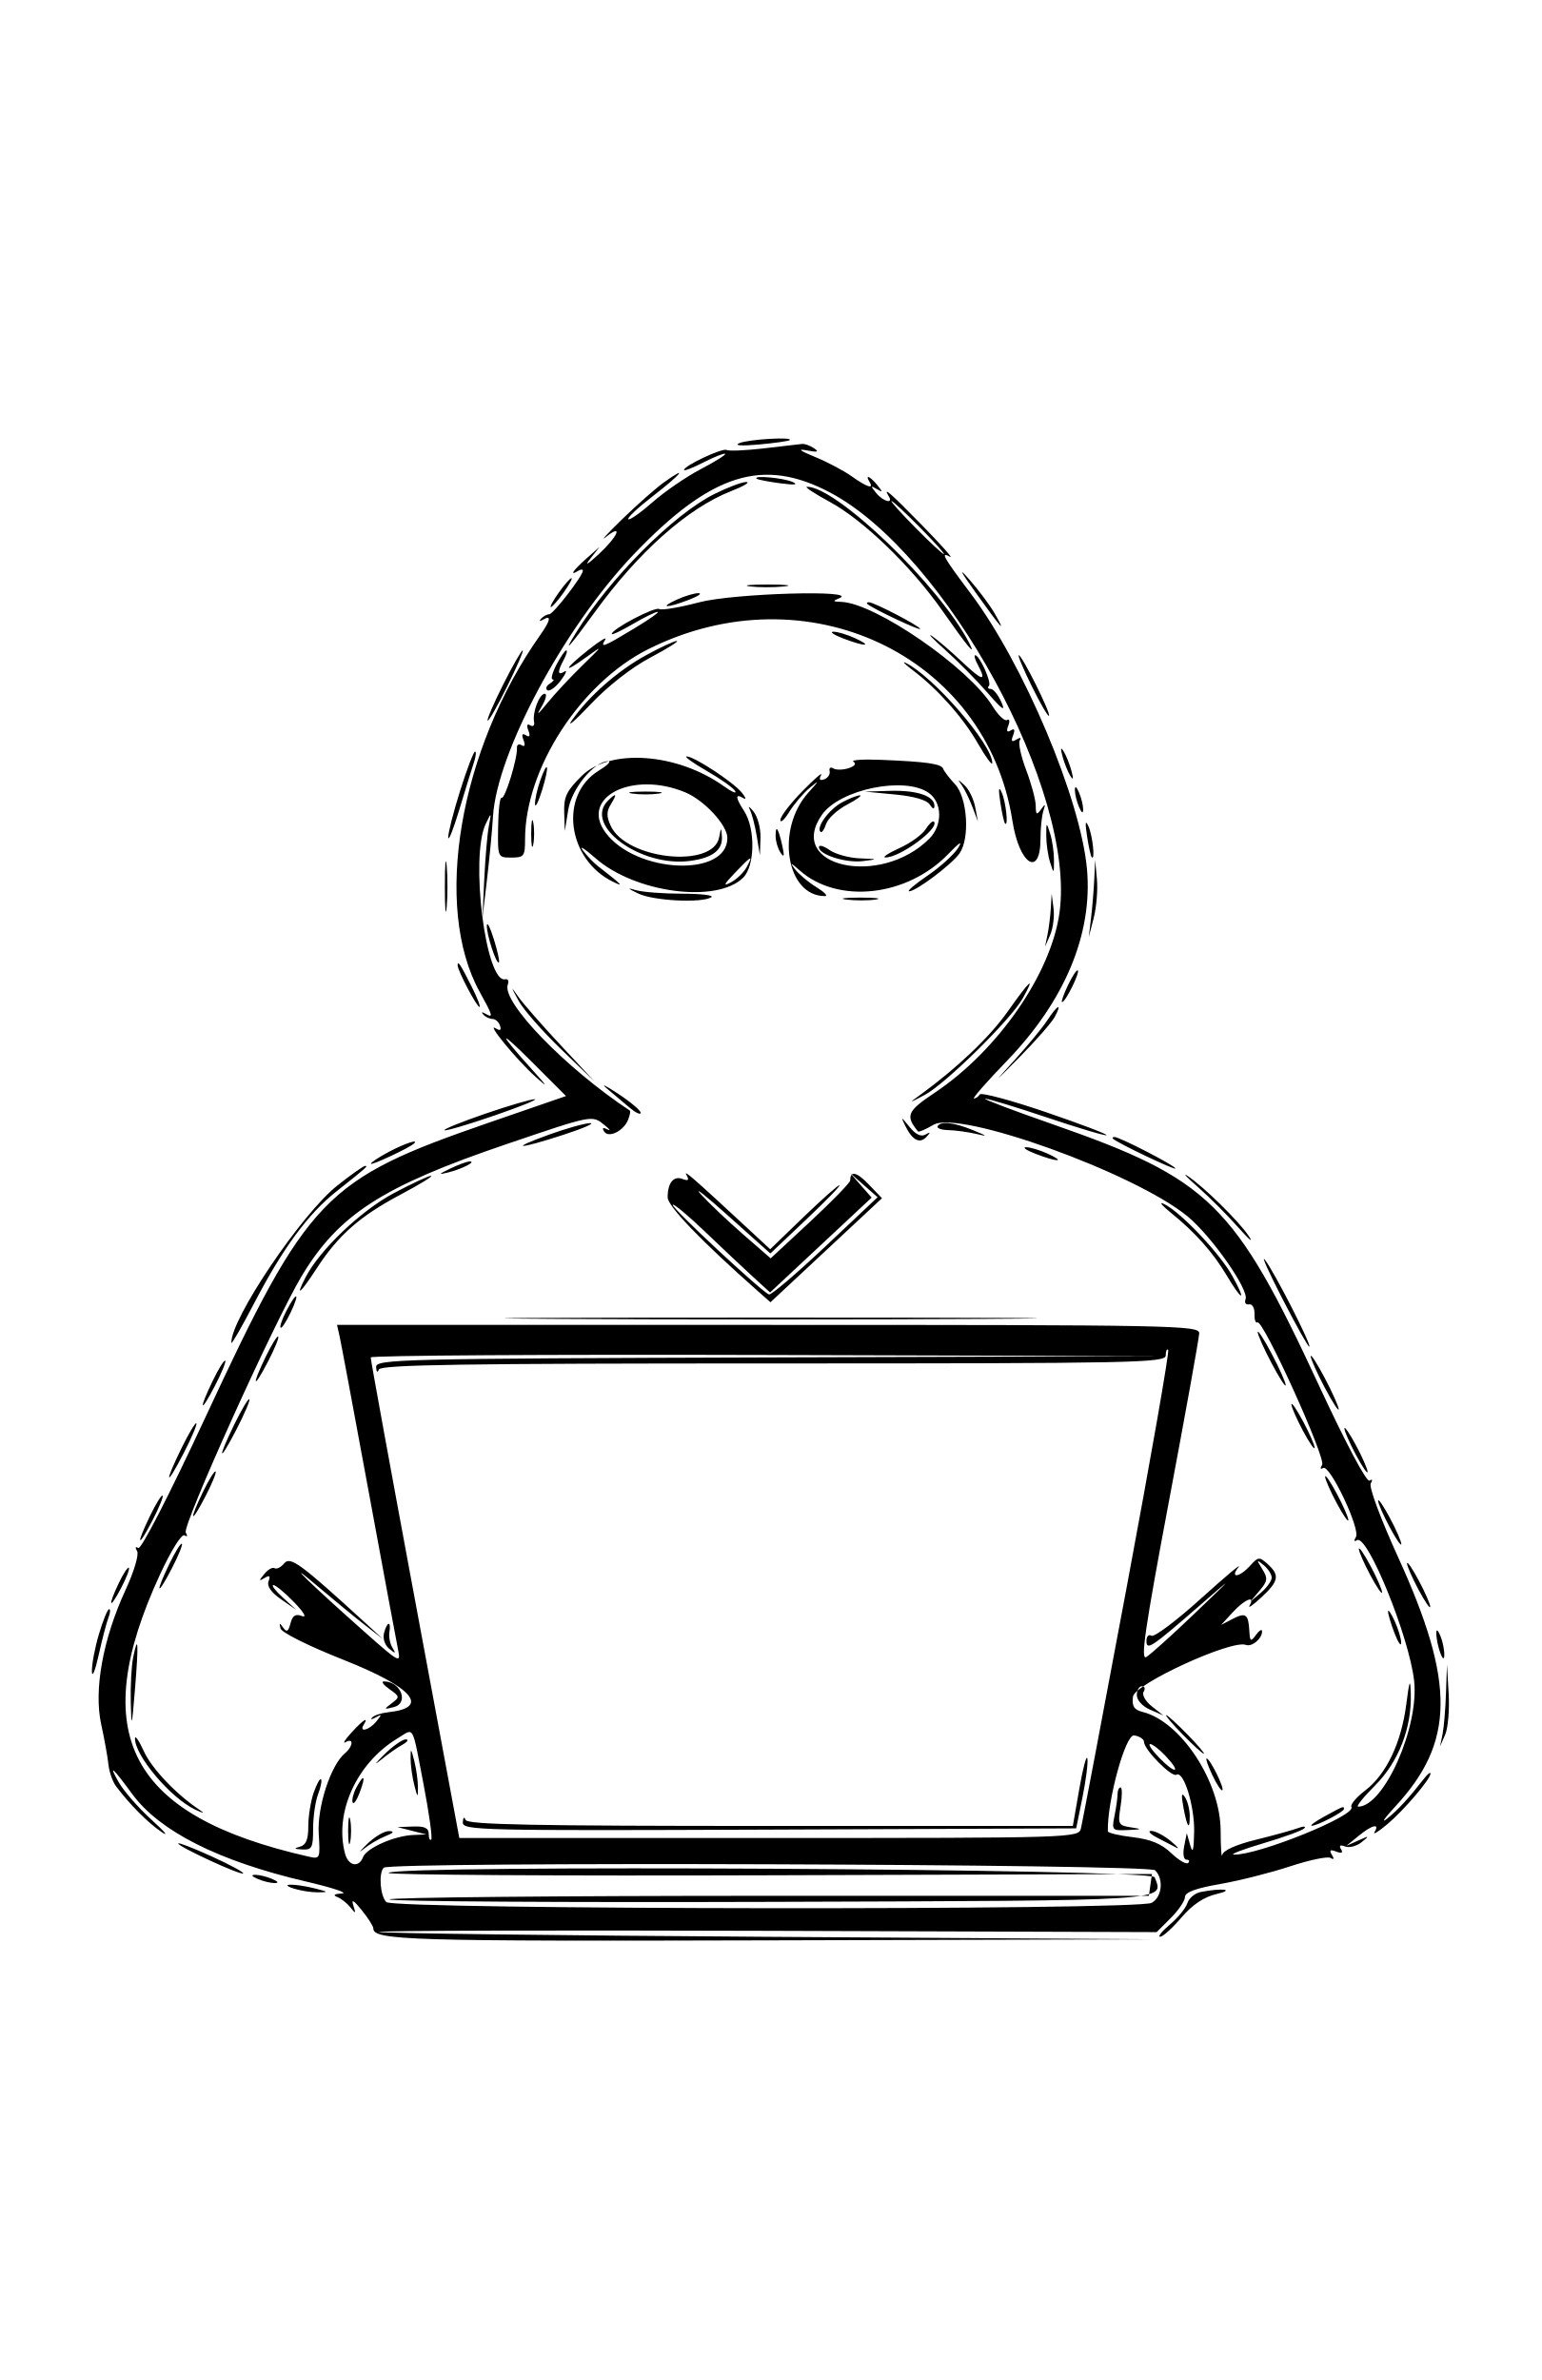
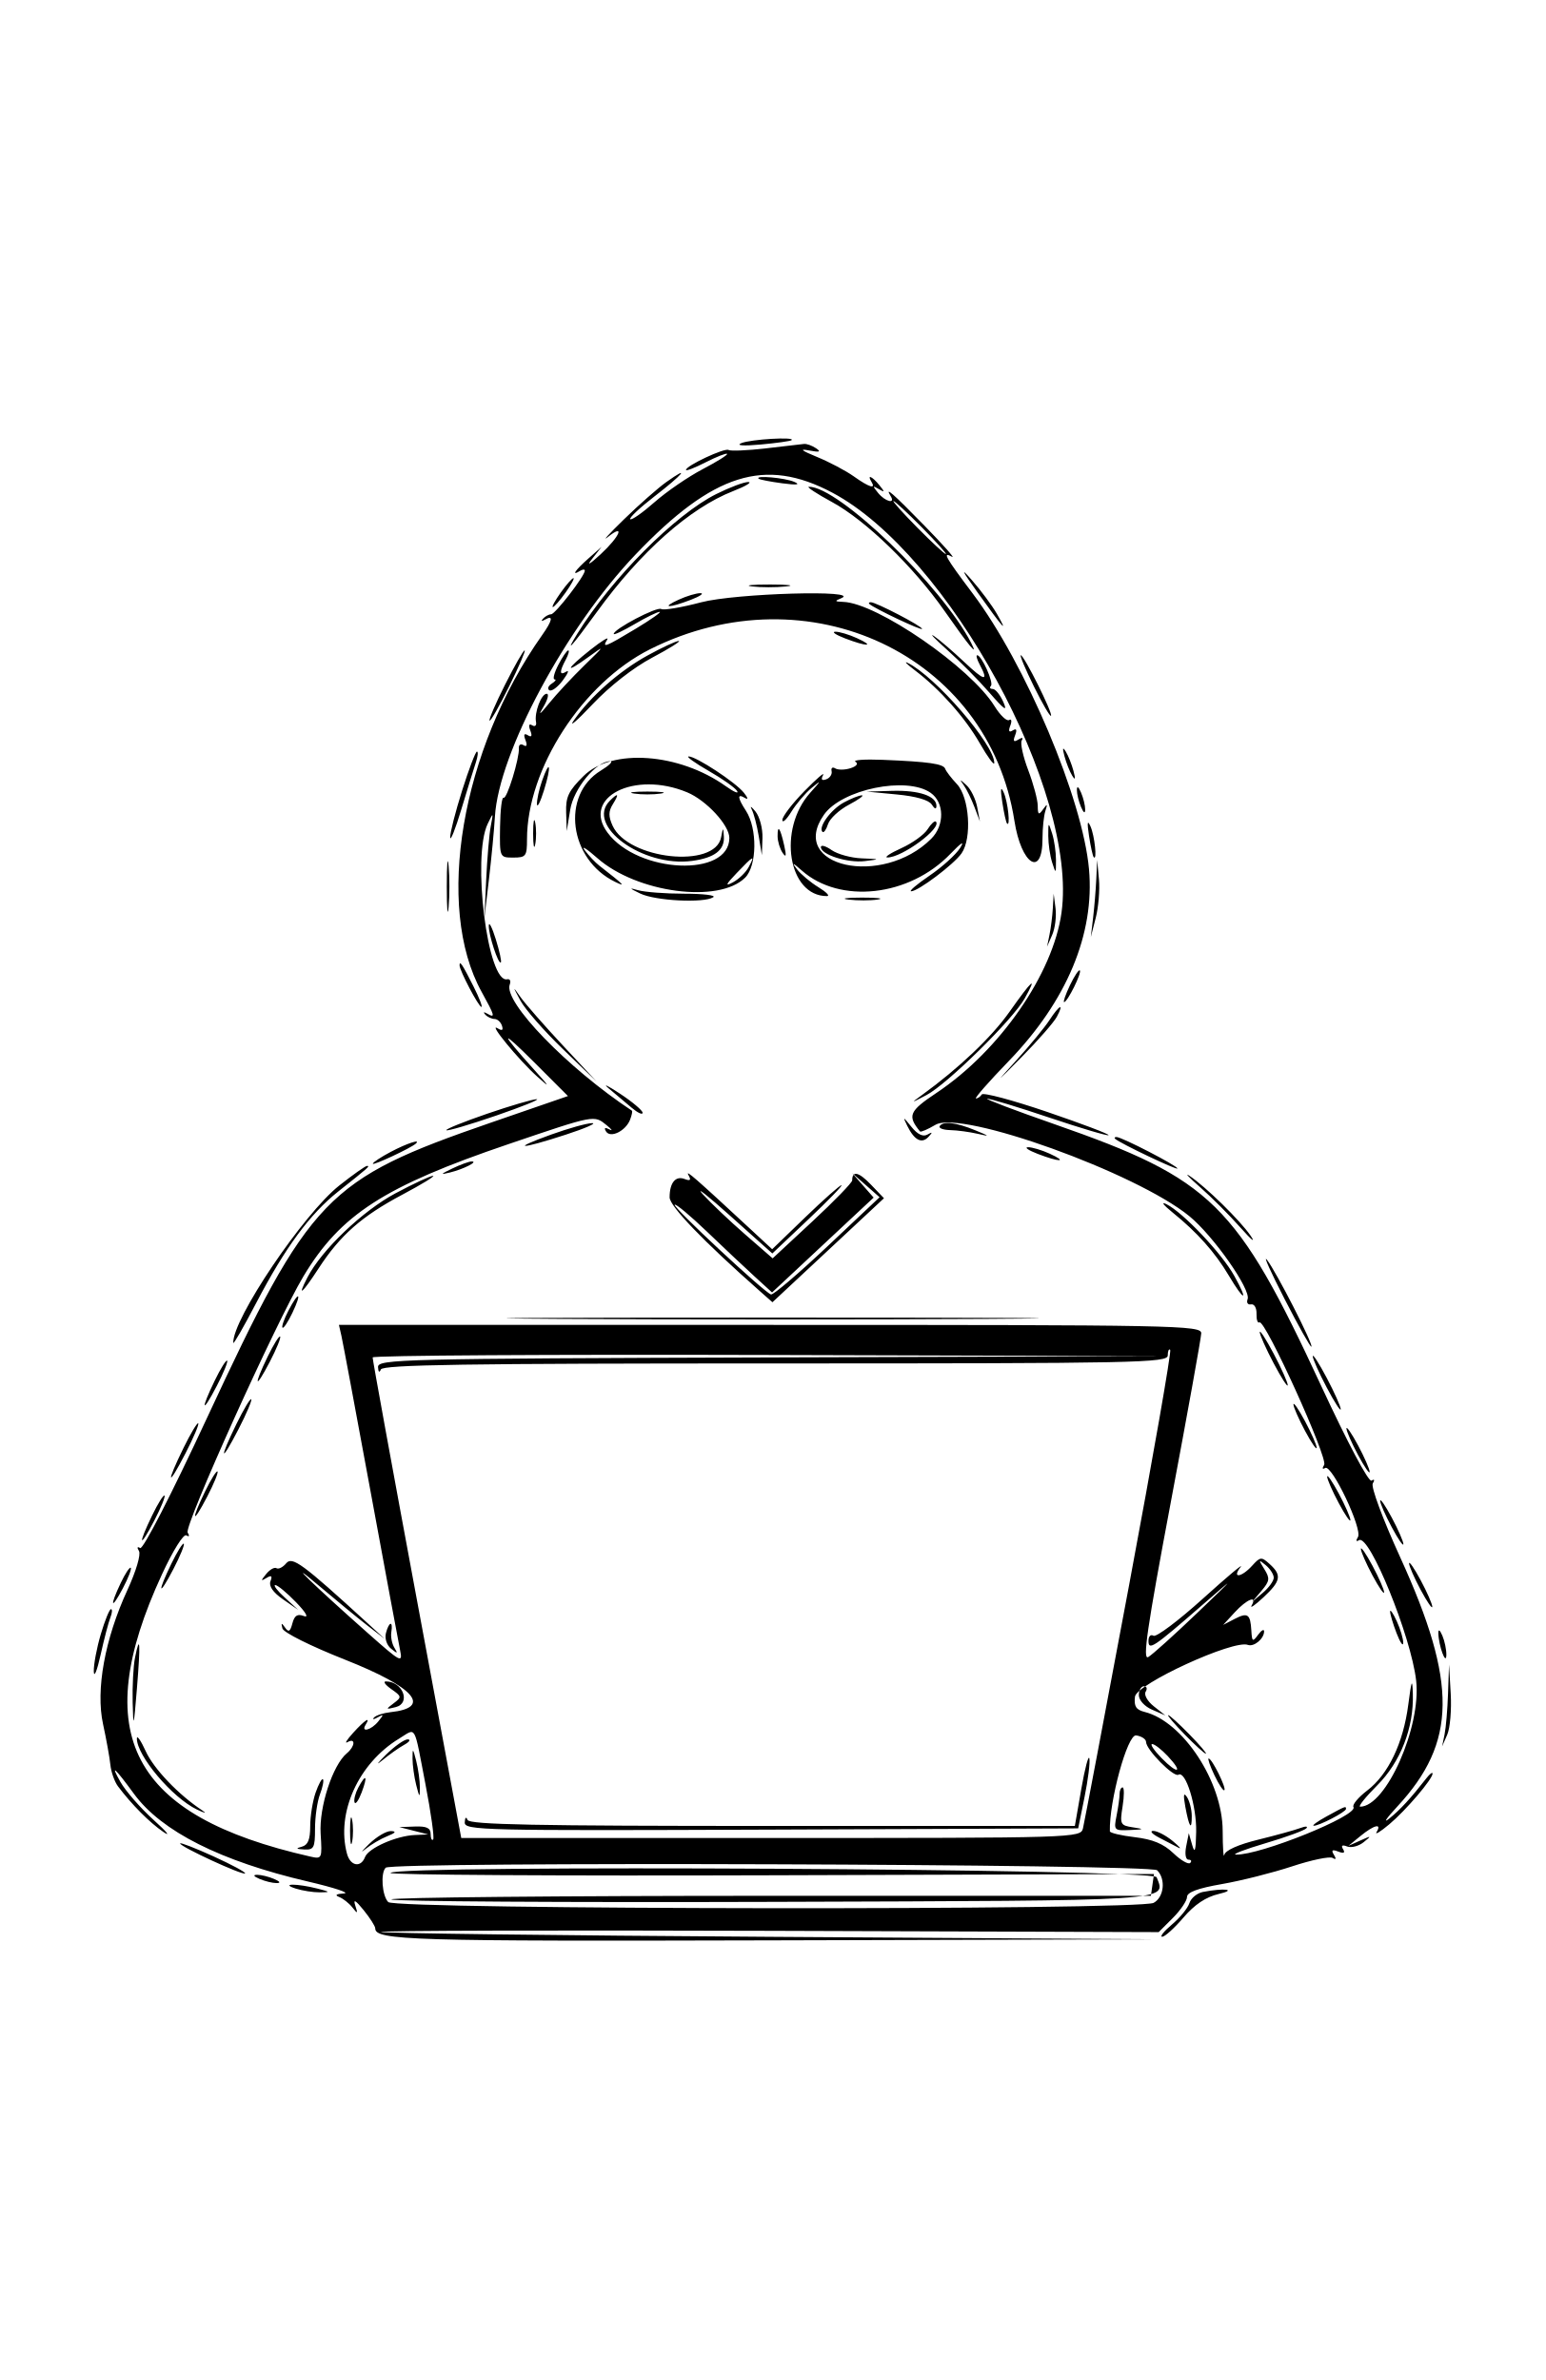
- <svg xmlns="http://www.w3.org/2000/svg" id="svg" version="1.1" width="400" height="617.5" viewBox="0, 0, 400,617.5">
+ <svg xmlns="http://www.w3.org/2000/svg" id="svg" version="1.1" width="50" height="77" viewBox="0, 0, 400,617.5">
  <g id="svgg">
    <path id="path0" d="M191.875 114.969 C 190.366 115.599,192.347 115.743,196.875 115.334 C 201.000 114.960,204.609 114.451,204.896 114.202 C 205.961 113.277,194.281 113.965,191.875 114.969 M198.190 116.335 C 193.413 116.888,189.073 117.075,188.545 116.748 C 187.543 116.129,177.500 120.836,177.500 121.926 C 177.500 122.270,179.805 121.375,182.621 119.938 C 185.438 118.501,187.936 117.519,188.172 117.755 C 188.408 117.992,185.543 119.786,181.806 121.743 C 178.068 123.700,172.452 127.553,169.325 130.305 C 166.199 133.057,163.370 135.037,163.039 134.706 C 162.708 134.374,165.544 131.705,169.343 128.775 C 176.707 123.093,178.859 120.472,172.359 125.100 C 170.219 126.624,165.297 130.961,161.421 134.737 C 157.546 138.514,155.641 140.593,157.188 139.358 C 161.820 135.660,160.363 139.174,155.339 143.817 C 152.448 146.489,151.614 146.938,153.143 145.000 L 155.607 141.875 152.179 144.905 C 148.756 147.931,147.635 149.586,150.000 148.125 C 150.688 147.700,151.250 147.672,151.250 148.062 C 151.250 149.420,143.562 159.375,142.514 159.375 C 141.933 159.375,140.990 159.887,140.417 160.513 C 139.811 161.174,140.030 161.274,140.938 160.752 C 143.160 159.473,142.873 160.962,140.156 164.807 C 119.173 194.506,112.265 235.271,124.475 257.345 C 127.935 263.601,128.101 264.243,125.938 262.998 C 125.030 262.476,124.811 262.576,125.417 263.237 C 125.990 263.863,127.068 264.375,127.813 264.375 C 128.557 264.375,129.427 265.156,129.745 266.111 C 130.149 267.321,129.801 267.525,128.600 266.784 C 126.021 265.192,134.139 275.062,138.946 279.363 C 142.380 282.435,142.221 282.100,138.056 277.488 C 129.091 267.562,129.127 266.623,138.127 275.625 L 146.875 284.375 126.875 291.274 C 84.181 306.001,79.978 310.371,53.261 367.809 C 43.922 387.885,36.621 402.104,35.884 401.649 C 35.128 401.182,35.001 401.490,35.569 402.410 C 36.113 403.290,34.822 407.652,32.571 412.535 C 26.701 425.269,24.309 438.435,26.249 447.324 C 27.095 451.202,27.949 455.939,28.147 457.850 C 28.344 459.761,29.236 462.293,30.128 463.475 C 33.715 468.230,38.321 472.863,41.875 475.289 C 43.938 476.697,42.813 475.304,39.375 472.194 C 35.938 469.083,32.061 464.645,30.760 462.331 C 28.037 457.489,29.242 458.550,34.298 465.447 C 41.414 475.154,56.751 482.882,79.375 488.160 C 86.250 489.763,90.469 491.159,88.750 491.261 C 86.729 491.382,86.288 491.705,87.500 492.176 C 88.531 492.577,90.080 493.799,90.941 494.890 C 92.308 496.624,92.402 496.559,91.683 494.375 C 91.109 492.633,91.771 493.002,93.867 495.594 C 95.521 497.640,96.875 499.770,96.875 500.328 C 96.875 503.424,105.943 503.697,200.000 503.433 L 299.375 503.155 199.166 502.515 C 144.052 502.163,98.676 501.594,98.333 501.250 C 97.989 500.906,143.257 500.775,198.928 500.959 L 300.149 501.293 303.824 497.618 C 305.846 495.596,307.500 493.145,307.500 492.171 C 307.500 490.951,310.317 489.911,316.563 488.827 C 321.547 487.961,329.742 485.893,334.774 484.231 C 339.806 482.569,344.534 481.587,345.280 482.048 C 346.151 482.587,346.271 482.295,345.613 481.231 C 344.864 480.019,345.164 479.796,346.735 480.398 C 348.180 480.953,348.588 480.749,347.985 479.773 C 347.398 478.824,347.765 478.584,349.048 479.077 C 350.126 479.490,352.046 478.992,353.316 477.970 C 355.442 476.259,355.377 476.223,352.500 477.515 L 349.375 478.918 352.500 476.362 C 356.016 473.486,358.133 472.956,356.692 475.313 C 356.166 476.172,357.638 475.282,359.962 473.334 C 364.296 469.702,371.281 461.509,371.210 460.141 C 371.188 459.720,370.485 460.253,369.648 461.325 C 365.509 466.625,362.775 469.593,359.962 471.839 C 358.264 473.195,359.207 471.789,362.057 468.714 C 377.504 452.052,377.694 436.671,362.854 404.135 C 358.233 394.003,355.165 385.744,355.700 384.879 C 356.252 383.985,356.113 383.687,355.361 384.152 C 354.621 384.609,349.161 374.331,342.355 359.665 C 320.312 312.168,313.954 305.924,273.125 291.682 C 262.813 288.085,254.964 285.110,255.684 285.071 C 256.403 285.032,263.674 287.245,271.841 289.989 C 280.008 292.732,286.894 294.773,287.143 294.523 C 287.393 294.274,280.237 291.561,271.242 288.495 C 262.248 285.429,254.599 283.388,254.245 283.960 C 253.892 284.532,253.212 285.000,252.734 285.000 C 252.256 285.000,256.086 280.633,261.245 275.296 C 276.315 259.706,283.581 242.322,282.064 225.485 C 280.427 207.311,265.612 172.207,251.887 153.980 C 244.760 144.516,243.907 142.993,246.563 144.473 C 247.422 144.952,244.203 141.329,239.409 136.422 C 231.060 127.877,228.942 126.026,230.625 128.750 C 231.930 130.861,229.164 130.133,227.341 127.885 C 225.861 126.061,225.883 125.922,227.500 126.875 C 229.117 127.828,229.139 127.689,227.659 125.865 C 225.802 123.575,224.368 122.965,225.625 125.000 C 226.867 127.010,225.042 126.450,221.023 123.588 C 218.967 122.125,214.662 119.852,211.455 118.538 C 207.484 116.911,206.821 116.376,209.375 116.862 C 212.154 117.391,212.640 117.248,211.250 116.307 C 210.219 115.609,208.813 115.104,208.125 115.183 C 207.438 115.263,202.967 115.781,198.190 116.335 M215.437 127.806 C 245.585 143.764,279.280 205.487,274.933 236.792 C 272.727 252.679,258.930 272.580,242.528 283.532 C 235.387 288.301,234.886 289.467,238.223 293.559 C 238.418 293.798,240.223 293.021,242.234 291.833 C 248.880 287.908,294.362 304.281,308.113 315.548 C 314.342 320.653,324.156 334.639,323.220 337.078 C 322.874 337.981,323.273 338.586,324.107 338.423 C 324.948 338.258,325.584 339.352,325.532 340.875 C 325.482 342.388,325.825 343.388,326.295 343.097 C 327.737 342.206,344.149 378.344,343.084 380.066 C 342.515 380.987,342.622 381.322,343.343 380.876 C 345.048 379.823,353.097 396.773,351.850 398.791 C 351.255 399.753,351.365 400.076,352.127 399.605 C 354.812 397.946,365.657 424.602,366.951 436.042 C 368.311 448.065,359.126 468.750,352.427 468.750 C 351.816 468.750,353.795 466.271,356.825 463.241 C 362.903 457.163,366.366 448.275,366.091 439.461 C 365.962 435.304,365.746 435.819,364.907 442.283 C 363.616 452.233,359.717 460.385,354.259 464.548 C 351.930 466.325,350.321 468.258,350.683 468.845 C 352.033 471.028,326.424 481.386,320.181 481.183 C 319.050 481.146,322.495 479.823,327.836 478.242 C 333.178 476.662,337.959 474.915,338.461 474.360 C 338.964 473.806,338.250 473.777,336.875 474.296 C 335.500 474.815,330.596 476.170,325.976 477.308 C 320.754 478.593,317.427 480.084,317.178 481.250 C 316.958 482.281,316.765 479.457,316.749 474.975 C 316.702 462.290,306.444 446.665,296.528 444.176 C 294.268 443.609,293.699 442.718,293.994 440.209 C 294.382 436.913,319.556 425.365,323.285 426.772 C 324.861 427.367,327.500 425.169,327.500 423.261 C 327.500 422.580,326.797 422.983,325.938 424.156 C 324.534 426.073,324.356 425.961,324.190 423.064 C 323.942 418.747,323.244 418.272,319.795 420.068 L 316.875 421.589 319.905 418.295 C 323.022 414.906,325.842 413.783,324.255 416.563 C 323.765 417.422,325.138 416.473,327.307 414.454 C 331.852 410.222,332.142 408.695,328.953 405.809 C 326.803 403.863,326.511 403.890,324.384 406.240 C 321.596 409.320,319.028 409.599,321.409 406.563 C 322.353 405.359,317.940 409.060,311.603 414.786 C 305.265 420.512,299.500 424.838,298.790 424.400 C 298.081 423.961,297.500 424.548,297.500 425.704 C 297.500 428.328,298.675 427.548,311.474 416.418 C 320.364 408.688,320.322 408.751,310.000 418.627 C 304.156 424.218,298.505 429.304,297.442 429.929 C 295.909 430.831,297.124 422.487,303.319 389.595 C 307.614 366.787,311.156 347.141,311.189 345.938 C 311.247 343.870,305.111 343.750,199.351 343.750 L 87.452 343.750 88.094 346.563 C 88.447 348.109,91.844 366.250,95.643 386.875 C 99.442 407.500,102.891 426.043,103.308 428.082 C 104.029 431.603,103.610 431.384,94.943 423.707 C 80.944 411.307,72.661 403.283,82.272 411.430 C 86.616 415.112,92.241 419.729,94.772 421.690 L 99.375 425.254 94.798 421.065 C 77.956 405.646,75.331 403.720,73.757 405.616 C 72.910 406.637,71.782 407.204,71.250 406.875 C 70.718 406.546,69.516 407.223,68.579 408.379 C 67.128 410.168,67.139 410.321,68.650 409.410 C 69.950 408.626,70.228 408.853,69.688 410.259 C 69.209 411.507,70.338 413.142,72.913 414.931 L 76.875 417.682 73.368 414.466 C 71.439 412.697,70.344 411.250,70.935 411.250 C 71.526 411.250,73.948 413.253,76.317 415.702 C 78.875 418.345,79.706 419.802,78.363 419.289 C 76.685 418.649,75.914 419.140,75.377 421.193 C 74.818 423.332,74.387 423.582,73.481 422.293 C 72.548 420.964,72.408 421.006,72.792 422.500 C 73.066 423.567,80.083 427.068,89.073 430.624 C 107.165 437.780,111.726 443.070,100.807 444.234 C 98.986 444.428,97.075 445.052,96.561 445.619 C 96.046 446.187,96.469 446.171,97.500 445.585 C 99.116 444.667,99.138 444.812,97.659 446.635 C 95.836 448.883,93.070 449.611,94.375 447.500 C 95.798 445.197,94.215 446.218,91.155 449.577 C 89.489 451.406,88.828 452.498,89.687 452.003 C 91.815 450.777,91.674 453.092,89.512 454.886 C 85.831 457.941,82.273 468.844,82.706 475.738 C 83.117 482.272,83.068 482.382,80.000 481.687 C 33.421 471.132,22.323 450.006,41.539 408.467 C 44.403 402.276,47.137 397.900,47.861 398.348 C 48.611 398.811,48.752 398.515,48.205 397.629 C 47.203 396.008,71.186 342.926,78.235 331.162 C 87.846 315.125,99.219 307.791,131.455 296.844 C 154.030 289.177,153.607 289.258,156.949 291.968 C 158.283 293.050,158.585 293.526,157.619 293.025 C 156.463 292.425,156.169 292.608,156.758 293.560 C 157.893 295.396,161.874 293.435,163.007 290.481 C 163.448 289.332,163.655 288.291,163.467 288.166 C 146.745 277.119,130.064 259.895,131.773 255.440 C 132.123 254.527,131.823 253.914,131.106 254.077 C 126.049 255.231,121.920 222.315,126.048 213.750 C 127.535 210.663,127.545 210.670,126.843 214.375 C 126.453 216.438,125.923 222.625,125.666 228.125 L 125.199 238.125 126.377 228.125 C 127.025 222.625,127.721 215.313,127.925 211.875 C 128.906 195.321,146.400 162.724,164.431 143.851 C 184.563 122.779,197.972 118.561,215.437 127.806 M196.354 124.201 C 196.641 124.449,199.406 124.987,202.500 125.396 C 206.256 125.892,207.294 125.772,205.625 125.033 C 203.238 123.976,195.268 123.261,196.354 124.201 M185.374 128.173 C 174.704 133.490,158.194 150.073,149.331 164.375 C 145.812 170.053,147.842 167.802,154.403 158.750 C 165.706 143.156,178.496 131.813,189.728 127.422 C 192.971 126.154,194.751 125.091,193.683 125.058 C 192.615 125.026,188.876 126.428,185.374 128.173 M215.374 130.249 C 224.095 134.980,236.537 147.016,244.560 158.481 C 251.072 167.788,253.473 170.678,251.511 166.847 C 243.961 152.104,217.006 126.163,209.375 126.295 C 208.688 126.307,211.387 128.086,215.374 130.249 M238.750 136.875 C 242.484 140.656,245.258 143.750,244.915 143.750 C 244.571 143.750,241.234 140.656,237.500 136.875 C 233.766 133.094,230.992 130.000,231.335 130.000 C 231.679 130.000,235.016 133.094,238.750 136.875 M253.184 153.750 C 259.910 163.168,261.290 164.693,258.152 159.236 C 256.922 157.097,253.996 153.159,251.649 150.486 C 248.599 147.011,249.037 147.942,253.184 153.750 M145.000 153.750 C 143.531 155.813,142.611 157.500,142.955 157.500 C 143.299 157.500,144.781 155.813,146.250 153.750 C 147.719 151.688,148.639 150.000,148.295 150.000 C 147.951 150.000,146.469 151.688,145.000 153.750 M194.660 152.152 C 196.879 152.428,200.816 152.433,203.410 152.162 C 206.003 151.892,204.188 151.666,199.375 151.660 C 194.563 151.655,192.441 151.876,194.660 152.152 M175.625 155.580 C 170.797 157.790,173.043 157.823,178.750 155.625 C 181.156 154.698,182.281 153.923,181.250 153.901 C 180.219 153.880,177.688 154.635,175.625 155.580 M181.413 156.275 C 176.347 157.616,171.689 158.396,171.063 158.010 C 169.961 157.328,158.750 163.220,158.750 164.480 C 158.750 164.824,161.190 163.675,164.172 161.928 C 167.155 160.180,170.075 158.750,170.661 158.750 C 171.248 158.750,168.458 160.719,164.463 163.125 C 156.483 167.930,155.639 168.251,157.066 165.938 C 157.597 165.078,155.661 166.250,152.765 168.543 C 146.238 173.709,145.821 175.098,152.188 170.469 C 156.567 167.285,156.501 167.425,151.183 172.593 C 148.052 175.636,143.899 180.094,141.953 182.500 C 139.522 185.505,139.063 185.799,140.486 183.438 C 141.625 181.547,142.020 180.000,141.363 180.000 C 139.962 180.000,138.113 184.873,138.589 187.313 C 138.769 188.241,138.324 188.634,137.598 188.186 C 136.769 187.673,136.584 188.167,137.102 189.515 C 137.656 190.961,137.453 191.368,136.477 190.765 C 135.501 190.162,135.297 190.570,135.852 192.015 C 136.370 193.365,136.185 193.857,135.354 193.344 C 134.627 192.894,134.082 193.224,134.142 194.076 C 134.328 196.711,131.007 207.497,130.168 206.983 C 129.732 206.716,129.323 210.098,129.259 214.499 C 129.143 222.485,129.150 222.500,132.697 222.500 C 135.976 222.500,136.250 222.135,136.250 217.763 C 136.250 199.451,150.636 177.238,168.192 168.443 C 209.205 147.896,256.030 169.957,262.718 212.978 C 264.486 224.348,270.000 227.850,270.000 217.602 C 270.000 214.908,270.334 211.674,270.743 210.415 C 271.361 208.510,271.259 208.441,270.137 210.000 C 269.015 211.560,268.785 211.405,268.769 209.076 C 268.759 207.536,267.646 203.371,266.296 199.819 C 264.947 196.267,264.190 192.799,264.614 192.113 C 265.085 191.351,264.740 191.263,263.731 191.887 C 262.519 192.636,262.296 192.336,262.898 190.765 C 263.453 189.320,263.249 188.912,262.273 189.515 C 261.297 190.118,261.094 189.711,261.648 188.265 C 262.101 187.085,261.963 186.434,261.342 186.818 C 260.722 187.202,259.015 185.577,257.551 183.207 C 251.340 173.159,227.089 156.452,218.293 156.162 C 216.075 156.089,215.984 155.931,217.753 155.225 C 223.418 152.962,190.317 153.919,181.413 156.275 M225.104 156.725 C 226.379 157.887,238.750 163.727,238.750 163.167 C 238.750 162.462,226.813 156.250,225.458 156.250 C 224.977 156.250,224.818 156.464,225.104 156.725 M218.750 165.625 C 224.457 167.823,226.703 167.790,221.875 165.580 C 219.813 164.635,217.281 163.880,216.250 163.901 C 215.219 163.923,216.344 164.698,218.750 165.625 M245.260 168.605 C 248.497 171.492,253.445 176.503,256.257 179.740 C 260.105 184.171,260.995 184.776,259.858 182.188 C 259.028 180.297,257.783 178.750,257.091 178.750 C 256.399 178.750,256.186 178.397,256.617 177.967 C 257.416 177.167,254.206 170.000,253.049 170.000 C 252.699 170.000,252.994 171.088,253.706 172.418 C 256.137 176.959,255.001 176.772,249.688 171.753 C 246.766 168.994,243.250 165.975,241.875 165.045 C 240.500 164.115,242.023 165.717,245.260 168.605 M167.500 170.080 C 160.235 174.080,152.776 180.645,148.417 186.875 C 146.974 188.938,149.131 187.094,153.210 182.779 C 157.709 178.018,163.820 173.236,168.750 170.620 C 173.219 168.248,176.313 166.304,175.625 166.301 C 174.938 166.298,171.281 167.999,167.500 170.080 M130.560 177.628 C 128.101 182.511,126.293 186.710,126.542 186.959 C 126.792 187.208,129.073 183.213,131.612 178.081 C 134.152 172.949,135.960 168.750,135.630 168.750 C 135.301 168.750,133.020 172.745,130.560 177.628 M144.375 172.500 C 143.308 174.563,142.872 176.259,143.405 176.269 C 143.939 176.280,143.612 176.772,142.679 177.363 C 141.746 177.954,141.465 178.731,142.054 179.090 C 142.643 179.449,144.205 178.302,145.526 176.540 C 146.847 174.779,147.269 173.746,146.464 174.243 C 144.656 175.360,144.600 174.333,146.294 171.168 C 147.006 169.838,147.301 168.750,146.951 168.750 C 146.601 168.750,145.442 170.438,144.375 172.500 M267.760 178.085 C 269.953 182.532,271.953 185.963,272.205 185.711 C 272.764 185.152,265.206 170.000,264.369 170.000 C 264.041 170.000,265.567 173.638,267.760 178.085 M236.875 173.902 C 243.371 178.818,249.891 186.149,253.750 192.878 C 255.800 196.451,257.482 198.736,257.488 197.955 C 257.528 193.201,242.173 175.463,235.000 171.976 C 233.969 171.475,234.813 172.341,236.875 173.902 M275.717 196.250 C 276.176 197.969,277.074 200.219,277.711 201.250 C 278.516 202.553,278.614 202.172,278.033 200.000 C 277.574 198.281,276.676 196.031,276.039 195.000 C 275.234 193.697,275.136 194.078,275.717 196.250 M119.429 205.065 C 117.681 210.600,116.280 216.084,116.317 217.252 C 116.354 218.420,117.655 215.156,119.209 210.000 C 120.763 204.844,122.458 199.359,122.976 197.813 C 123.495 196.266,123.624 195.000,123.264 195.000 C 122.903 195.000,121.178 199.529,119.429 205.065 M150.938 201.326 C 147.025 205.190,146.276 206.755,146.406 210.790 L 146.563 215.625 147.455 210.111 C 148.344 204.610,154.203 197.494,157.832 197.505 C 158.681 197.507,157.583 198.602,155.392 199.938 C 144.989 206.281,147.161 223.028,159.137 228.815 C 162.061 230.228,161.485 229.638,155.000 224.586 C 153.969 223.782,152.281 222.000,151.250 220.625 C 150.219 219.250,151.679 220.155,154.496 222.636 C 164.762 231.680,186.065 234.491,192.858 227.698 C 195.940 224.616,196.051 214.945,193.056 210.356 C 190.837 206.954,190.752 205.803,192.813 207.041 C 193.716 207.584,193.584 206.997,192.500 205.651 C 190.313 202.936,180.118 196.245,178.193 196.262 C 177.468 196.268,179.788 197.944,183.348 199.986 C 186.908 202.027,190.244 204.383,190.761 205.220 C 191.278 206.057,189.945 205.491,187.798 203.962 C 175.693 195.343,158.257 194.096,150.938 201.326 M221.471 197.637 C 222.284 198.139,221.764 198.815,220.176 199.319 C 218.717 199.782,216.941 199.802,216.230 199.363 C 215.520 198.924,215.093 199.239,215.282 200.063 C 215.470 200.888,214.844 201.846,213.889 202.193 C 212.719 202.618,212.452 202.261,213.070 201.100 C 213.575 200.151,211.403 202.014,208.244 205.240 C 205.085 208.465,202.502 211.840,202.505 212.740 C 202.507 213.639,203.552 212.688,204.826 210.625 C 206.100 208.563,208.488 205.759,210.134 204.395 C 212.698 202.268,212.646 202.446,209.767 205.645 C 201.201 215.161,203.992 232.526,214.082 232.495 C 214.931 232.493,213.938 231.459,211.875 230.198 C 209.813 228.937,207.298 226.830,206.288 225.515 C 204.867 223.667,205.151 223.744,207.538 225.854 C 217.482 234.646,235.439 232.637,246.106 221.540 C 248.961 218.570,249.878 218.011,248.628 220.000 C 247.549 221.719,243.978 224.953,240.692 227.188 C 237.406 229.422,235.259 231.250,235.921 231.250 C 237.730 231.250,246.984 224.285,249.000 221.406 C 251.743 217.490,251.044 206.897,247.816 203.461 C 246.350 201.901,244.977 200.109,244.763 199.478 C 244.322 198.175,240.511 197.627,228.493 197.138 C 223.883 196.950,220.723 197.175,221.471 197.637 M140.145 202.623 C 139.378 204.823,138.788 207.523,138.834 208.624 C 138.880 209.725,139.699 208.116,140.654 205.050 C 142.654 198.631,142.234 196.630,140.145 202.623 M249.588 203.750 C 250.318 204.781,251.556 207.313,252.340 209.375 L 253.765 213.125 253.050 209.375 C 252.657 207.313,251.419 204.781,250.299 203.750 C 248.488 202.083,248.409 202.083,249.588 203.750 M177.823 205.579 C 182.794 207.657,188.750 214.100,188.750 217.402 C 188.750 227.684,165.072 226.668,157.155 216.046 C 150.313 206.866,164.141 199.863,177.823 205.579 M240.972 205.696 C 244.560 208.209,244.643 214.107,241.139 217.611 C 228.405 230.345,203.855 224.864,213.291 211.393 C 217.915 204.791,234.737 201.329,240.972 205.696 M259.570 208.125 C 259.989 210.875,260.538 213.359,260.791 213.646 C 261.738 214.720,261.029 208.025,259.942 205.625 C 259.152 203.883,259.040 204.640,259.570 208.125 M278.926 205.000 C 278.926 206.031,279.409 208.000,280.000 209.375 C 280.677 210.951,281.074 211.182,281.074 210.000 C 281.074 208.969,280.591 207.000,280.000 205.625 C 279.323 204.049,278.926 203.818,278.926 205.000 M164.063 205.895 C 165.953 206.182,169.047 206.182,170.938 205.895 C 172.828 205.609,171.281 205.375,167.500 205.375 C 163.719 205.375,162.172 205.609,164.063 205.895 M232.234 206.129 C 237.193 206.601,240.529 207.568,241.277 208.751 C 242.017 209.922,242.469 210.056,242.481 209.106 C 242.513 206.539,237.982 204.991,231.020 205.191 L 224.375 205.381 232.234 206.129 M157.750 207.750 C 151.331 214.169,166.250 225.085,179.088 223.363 C 184.907 222.583,187.555 220.549,187.330 217.034 C 187.171 214.556,187.122 214.571,186.609 217.255 C 185.043 225.445,162.458 223.012,158.453 214.222 C 157.357 211.816,157.372 210.492,158.518 208.657 C 160.232 205.912,159.937 205.563,157.750 207.750 M218.469 208.199 C 215.095 210.029,211.730 214.647,212.910 215.826 C 213.246 216.163,213.895 215.264,214.350 213.828 C 214.806 212.393,217.248 210.125,219.777 208.789 C 222.306 207.453,223.813 206.358,223.125 206.355 C 222.438 206.352,220.342 207.182,218.469 208.199 M194.551 210.000 C 195.093 211.031,195.909 214.125,196.362 216.875 L 197.187 221.875 197.344 217.426 C 197.430 214.980,196.615 211.886,195.532 210.551 C 194.450 209.217,194.008 208.969,194.551 210.000 M137.840 216.250 C 137.840 219.344,138.084 220.609,138.382 219.063 C 138.680 217.516,138.680 214.984,138.382 213.438 C 138.084 211.891,137.840 213.156,137.840 216.250 M240.197 215.148 C 239.327 216.542,236.254 218.754,233.370 220.064 C 230.485 221.374,228.856 222.457,229.750 222.473 C 233.525 222.536,243.981 214.814,242.341 213.174 C 242.033 212.866,241.068 213.754,240.197 215.148 M282.070 216.875 C 282.489 219.625,283.038 222.109,283.291 222.396 C 284.238 223.470,283.529 216.775,282.442 214.375 C 281.652 212.633,281.540 213.390,282.070 216.875 M271.499 216.875 C 271.499 218.938,271.950 222.031,272.500 223.750 C 273.473 226.789,273.501 226.771,273.501 223.125 C 273.501 221.063,273.050 217.969,272.500 216.250 C 271.527 213.211,271.499 213.229,271.499 216.875 M201.269 216.979 C 201.280 218.297,201.859 220.219,202.557 221.250 C 203.484 222.619,203.600 222.114,202.987 219.375 C 201.959 214.779,201.244 213.781,201.269 216.979 M212.500 219.777 C 212.500 221.744,219.456 223.961,223.914 223.415 C 227.957 222.921,227.924 222.892,223.091 222.700 C 220.322 222.590,216.806 221.624,215.278 220.554 C 213.750 219.484,212.500 219.134,212.500 219.777 M115.437 230.000 C 115.437 235.844,115.652 238.234,115.915 235.313 C 116.178 232.391,116.178 227.609,115.915 224.688 C 115.652 221.766,115.437 224.156,115.437 230.000 M193.765 224.971 C 193.038 226.331,191.215 228.100,189.713 228.903 C 187.560 230.056,187.764 229.547,190.680 226.492 C 195.053 221.910,195.529 221.675,193.765 224.971 M283.955 228.125 C 283.827 230.875,283.456 235.375,283.130 238.125 L 282.538 243.125 283.820 238.125 C 284.525 235.375,284.896 230.875,284.644 228.125 L 284.187 223.125 283.955 228.125 M165.625 231.831 C 169.563 233.728,182.096 234.365,184.572 232.793 C 185.368 232.288,181.993 231.875,177.072 231.875 C 172.151 231.875,166.719 231.459,165.000 230.950 C 162.636 230.250,162.789 230.465,165.625 231.831 M219.710 233.406 C 221.957 233.684,225.332 233.678,227.210 233.393 C 229.088 233.108,227.250 232.880,223.125 232.887 C 219.000 232.894,217.463 233.128,219.710 233.406 M272.683 235.625 C 272.564 237.688,272.176 240.781,271.823 242.500 L 271.179 245.625 272.524 242.544 C 273.263 240.849,273.650 237.755,273.384 235.669 L 272.900 231.875 272.683 235.625 M126.334 240.126 C 126.237 242.427,128.826 250.341,129.465 249.701 C 129.700 249.467,129.110 246.766,128.154 243.700 C 127.199 240.634,126.380 239.025,126.334 240.126 M118.750 250.466 C 118.750 251.816,123.715 261.250,124.426 261.250 C 124.770 261.250,123.845 258.859,122.372 255.938 C 119.474 250.191,118.750 249.098,118.750 250.466 M277.119 255.641 C 275.976 258.038,275.298 260.000,275.613 260.000 C 276.468 260.000,280.263 252.346,279.691 251.775 C 279.420 251.503,278.263 253.243,277.119 255.641 M261.470 262.476 C 256.818 269.072,248.309 277.166,238.718 284.117 C 235.744 286.273,235.789 286.273,239.905 284.117 C 245.233 281.326,262.342 264.489,265.383 259.044 C 268.837 252.859,267.303 254.204,261.470 262.476 M134.574 259.660 C 135.774 261.879,140.705 267.504,145.532 272.160 L 154.307 280.625 145.559 271.250 C 140.748 266.094,135.817 260.469,134.601 258.750 C 132.478 255.747,132.477 255.783,134.574 259.660 M271.795 264.688 C 270.562 266.578,266.701 271.265,263.214 275.103 C 257.557 281.330,257.706 281.238,264.600 274.246 C 268.849 269.937,272.947 265.250,273.707 263.830 C 275.711 260.087,274.419 260.666,271.795 264.688 M157.500 282.432 C 159.219 283.872,161.891 286.122,163.438 287.431 C 164.984 288.740,166.250 289.318,166.250 288.715 C 166.250 288.113,163.578 285.863,160.313 283.717 C 157.047 281.570,155.781 280.991,157.500 282.432 M125.859 288.979 C 119.801 291.059,115.060 292.977,115.324 293.241 C 115.589 293.505,121.390 291.802,128.215 289.456 C 135.041 287.109,139.781 285.191,138.750 285.194 C 137.719 285.196,131.918 286.899,125.859 288.979 M234.923 292.118 C 236.745 295.845,238.679 296.845,240.421 294.958 C 241.548 293.737,241.485 293.606,240.141 294.371 C 239.003 295.020,237.578 294.332,235.995 292.367 C 233.797 289.642,233.702 289.620,234.923 292.118 M142.500 294.375 C 131.741 298.255,134.370 298.282,146.250 294.414 C 151.406 292.735,154.500 291.381,153.125 291.404 C 151.750 291.426,146.969 292.764,142.500 294.375 M243.318 292.188 C 242.999 292.703,244.232 293.163,246.057 293.209 C 247.882 293.255,251.063 293.682,253.125 294.158 C 256.472 294.930,256.405 294.830,252.500 293.231 C 247.532 291.197,244.167 290.815,243.318 292.188 M288.854 295.477 C 290.128 296.643,305.000 303.721,305.000 303.161 C 305.000 302.460,290.559 295.000,289.202 295.000 C 288.724 295.000,288.568 295.215,288.854 295.477 M100.938 298.835 C 98.359 300.196,96.250 301.589,96.250 301.930 C 96.250 302.487,106.123 297.873,107.396 296.721 C 108.834 295.420,105.079 296.648,100.938 298.835 M268.750 299.375 C 274.457 301.573,276.703 301.540,271.875 299.330 C 269.813 298.385,267.281 297.630,266.250 297.651 C 265.219 297.673,266.344 298.448,268.750 299.375 M116.875 303.169 C 113.749 304.675,113.645 304.848,116.250 304.211 C 119.792 303.346,123.773 301.316,121.875 301.344 C 121.188 301.354,118.938 302.176,116.875 303.169 M87.555 307.574 C 78.252 314.928,59.791 342.326,60.039 348.410 C 60.061 348.941,62.733 344.292,65.977 338.080 C 73.468 323.734,79.929 314.958,87.300 309.116 C 95.264 302.805,95.607 302.500,94.737 302.500 C 94.318 302.500,91.086 304.783,87.555 307.574 M178.152 304.900 C 178.896 306.209,178.625 306.470,177.120 305.892 C 174.788 304.997,173.250 306.891,173.250 310.658 C 173.250 312.933,181.975 322.005,196.539 334.874 L 199.932 337.872 214.400 324.378 L 228.868 310.885 225.463 307.330 C 222.316 304.046,220.625 303.671,220.625 306.257 C 220.625 306.834,215.981 311.620,210.304 316.894 L 199.983 326.483 192.804 320.234 C 188.856 316.797,183.938 312.131,181.875 309.865 C 179.813 307.599,183.025 310.126,189.013 315.481 L 199.901 325.217 209.260 316.359 C 214.408 311.486,218.272 307.500,217.847 307.500 C 217.423 307.500,213.202 311.240,208.467 315.810 L 199.860 324.120 194.617 319.258 C 179.761 305.481,177.226 303.270,178.152 304.900 M310.908 308.031 C 313.813 310.576,318.523 315.294,321.374 318.516 C 324.226 321.739,325.410 322.688,324.006 320.625 C 321.312 316.667,312.341 307.880,308.125 305.070 C 306.750 304.153,308.002 305.486,310.908 308.031 M102.144 309.596 C 93.602 314.152,82.969 324.300,79.297 331.401 C 76.489 336.830,77.855 335.727,82.194 329.063 C 87.790 320.467,93.377 315.547,103.862 309.982 C 108.957 307.278,112.563 305.067,111.875 305.069 C 111.188 305.071,106.809 307.108,102.144 309.596 M214.179 323.394 C 206.724 330.417,200.146 336.023,199.560 335.852 C 197.820 335.342,174.024 313.174,174.568 312.570 C 174.843 312.265,178.569 315.367,182.847 319.464 C 187.125 323.561,192.697 328.807,195.230 331.121 L 199.834 335.330 213.011 323.025 L 226.188 310.720 223.407 307.548 L 220.625 304.375 224.179 307.500 L 227.734 310.625 214.179 323.394 M303.750 314.579 C 310.135 319.734,314.758 324.920,318.332 330.938 C 322.403 337.791,323.556 337.867,319.767 331.032 C 316.549 325.226,306.445 314.552,302.154 312.425 C 300.626 311.667,301.344 312.637,303.750 314.579 M332.835 337.081 C 336.432 344.069,339.551 349.612,339.766 349.398 C 340.314 348.854,330.633 329.920,328.250 326.875 C 327.175 325.500,329.238 330.093,332.835 337.081 M74.315 340.116 C 73.215 342.243,72.538 344.204,72.809 344.475 C 73.080 344.747,74.237 343.007,75.381 340.609 C 77.951 335.218,77.061 334.806,74.315 340.116 M144.062 342.187 C 174.828 342.373,225.172 342.373,255.937 342.187 C 286.703 342.001,261.531 341.849,200.000 341.849 C 138.469 341.849,113.297 342.001,144.062 342.187 M326.368 345.625 C 326.368 346.313,328.002 349.969,330.000 353.750 C 331.998 357.531,333.632 360.063,333.632 359.375 C 333.632 358.688,331.998 355.031,330.000 351.250 C 328.002 347.469,326.368 344.938,326.368 345.625 M68.986 351.936 C 65.220 359.687,65.640 360.772,69.519 353.315 C 71.253 349.982,72.458 347.042,72.197 346.780 C 71.935 346.519,70.490 348.839,68.986 351.936 M292.450 411.370 C 286.217 444.648,280.841 473.000,280.502 474.375 C 279.894 476.843,278.847 476.875,199.537 476.875 L 119.188 476.875 107.666 415.000 C 101.330 380.969,96.169 352.703,96.198 352.188 C 96.226 351.672,142.516 351.387,199.063 351.555 L 301.875 351.860 199.688 352.187 C 103.411 352.496,97.506 352.641,97.599 354.695 C 97.658 356.001,97.950 356.249,98.328 355.313 C 98.825 354.080,120.482 353.750,200.729 353.750 C 294.882 353.750,302.500 353.594,302.500 351.667 C 302.500 350.521,302.788 349.872,303.141 350.224 C 303.493 350.577,298.682 378.092,292.450 411.370 M340.118 351.875 C 340.118 352.563,341.752 356.219,343.750 360.000 C 345.748 363.781,347.382 366.313,347.382 365.625 C 347.382 364.938,345.748 361.281,343.750 357.500 C 341.752 353.719,340.118 351.188,340.118 351.875 M55.236 358.186 C 51.470 365.937,51.890 367.022,55.769 359.565 C 57.503 356.232,58.708 353.292,58.447 353.030 C 58.185 352.769,56.740 355.089,55.236 358.186 M60.868 369.438 C 56.279 378.795,56.702 379.904,61.393 370.812 C 63.469 366.791,64.957 363.291,64.702 363.035 C 64.446 362.779,62.721 365.660,60.868 369.438 M335.113 364.375 C 335.113 365.063,336.468 368.156,338.125 371.250 C 339.782 374.344,341.137 376.313,341.137 375.625 C 341.137 374.938,339.782 371.844,338.125 368.750 C 336.468 365.656,335.113 363.688,335.113 364.375 M47.118 375.688 C 42.529 385.045,42.952 386.154,47.643 377.062 C 49.719 373.041,51.207 369.541,50.952 369.285 C 50.696 369.029,48.971 371.910,47.118 375.688 M348.863 370.625 C 348.863 371.313,350.218 374.406,351.875 377.500 C 353.532 380.594,354.887 382.563,354.887 381.875 C 354.887 381.188,353.532 378.094,351.875 375.000 C 350.218 371.906,348.863 369.938,348.863 370.625 M52.736 386.936 C 48.970 394.687,49.390 395.772,53.269 388.315 C 55.003 384.982,56.208 382.042,55.947 381.780 C 55.685 381.519,54.240 383.839,52.736 386.936 M343.863 383.125 C 343.863 383.813,345.218 386.906,346.875 390.000 C 348.532 393.094,349.887 395.063,349.887 394.375 C 349.887 393.688,348.532 390.594,346.875 387.500 C 345.218 384.406,343.863 382.438,343.863 383.125 M38.986 393.186 C 35.220 400.937,35.640 402.022,39.519 394.565 C 41.253 391.232,42.458 388.292,42.197 388.030 C 41.935 387.769,40.490 390.089,38.986 393.186 M357.613 389.375 C 357.613 390.063,358.968 393.156,360.625 396.250 C 362.282 399.344,363.637 401.313,363.637 400.625 C 363.637 399.938,362.282 396.844,360.625 393.750 C 358.968 390.656,357.613 388.688,357.613 389.375 M43.986 405.686 C 40.220 413.437,40.640 414.522,44.519 407.065 C 46.253 403.732,47.458 400.792,47.197 400.530 C 46.935 400.269,45.490 402.589,43.986 405.686 M352.613 401.875 C 352.613 402.563,353.968 405.656,355.625 408.750 C 357.282 411.844,358.637 413.813,358.637 413.125 C 358.637 412.438,357.282 409.344,355.625 406.250 C 353.968 403.156,352.613 401.188,352.613 401.875 M330.000 409.334 C 330.000 410.175,328.734 411.934,327.188 413.244 L 324.375 415.625 326.820 412.743 C 328.964 410.214,329.055 409.524,327.556 407.118 C 325.998 404.615,326.030 404.525,327.924 406.091 C 329.066 407.034,330.000 408.494,330.000 409.334 M365.113 405.625 C 365.113 406.313,366.468 409.406,368.125 412.500 C 369.782 415.594,371.137 417.563,371.137 416.875 C 371.137 416.188,369.782 413.094,368.125 410.000 C 366.468 406.906,365.113 404.938,365.113 405.625 M30.849 410.683 C 27.913 416.841,28.326 417.889,31.396 412.070 C 32.790 409.427,33.710 407.043,33.439 406.773 C 33.169 406.502,32.003 408.262,30.849 410.683 M25.673 423.977 C 24.616 427.539,23.795 431.899,23.849 433.664 C 23.904 435.430,24.697 433.500,25.611 429.375 C 26.526 425.250,27.666 420.891,28.146 419.688 C 28.625 418.484,28.698 417.500,28.307 417.500 C 27.916 417.500,26.731 420.415,25.673 423.977 M360.197 418.125 C 360.193 418.813,360.948 421.344,361.875 423.750 C 362.802 426.156,363.577 427.281,363.599 426.250 C 363.620 425.219,362.865 422.688,361.920 420.625 C 360.976 418.563,360.200 417.438,360.197 418.125 M99.650 423.704 C 99.284 425.104,99.861 426.849,100.994 427.767 C 102.668 429.122,102.800 429.081,101.834 427.500 C 101.203 426.469,100.849 424.641,101.047 423.438 C 101.538 420.453,100.445 420.661,99.650 423.704 M372.712 423.750 C 372.776 426.998,374.744 432.333,374.788 429.375 C 374.808 428.000,374.341 425.750,373.750 424.375 C 373.092 422.843,372.690 422.601,372.712 423.750 M34.540 430.113 C 34.105 432.285,33.833 437.508,33.934 441.719 C 34.100 448.635,34.207 448.288,35.036 438.125 C 36.007 426.232,35.844 423.595,34.540 430.113 M375.224 439.375 C 375.082 443.500,374.676 448.281,374.323 450.000 L 373.679 453.125 375.018 450.060 C 375.754 448.374,376.159 443.593,375.919 439.435 L 375.482 431.875 375.224 439.375 M101.044 438.247 C 103.756 440.146,103.785 440.326,101.635 441.935 C 99.538 443.504,99.578 443.575,102.188 442.917 C 106.192 441.908,104.024 436.250,99.633 436.250 C 98.841 436.250,99.477 437.149,101.044 438.247 M295.000 439.799 C 295.000 441.114,296.471 442.734,298.438 443.584 L 301.875 445.069 298.883 442.706 C 297.217 441.390,296.280 439.713,296.769 438.922 C 297.252 438.140,297.052 437.500,296.324 437.500 C 295.596 437.500,295.000 438.535,295.000 439.799 M306.875 450.000 C 309.560 452.750,312.039 455.000,312.382 455.000 C 312.726 455.000,310.810 452.750,308.125 450.000 C 305.440 447.250,302.961 445.000,302.618 445.000 C 302.274 445.000,304.190 447.250,306.875 450.000 M109.918 462.997 C 111.364 470.490,112.255 476.912,111.898 477.268 C 111.542 477.625,111.250 476.979,111.250 475.833 C 111.250 474.286,110.205 473.788,107.188 473.898 L 103.125 474.046 106.875 475.000 L 110.625 475.954 107.147 476.102 C 102.324 476.307,95.115 479.496,94.224 481.819 C 93.128 484.675,90.402 484.162,89.538 480.938 C 86.696 470.335,92.510 457.508,103.067 451.088 C 107.614 448.323,106.821 446.944,109.918 462.997 M35.027 451.020 C 34.953 455.475,44.201 466.430,50.625 469.496 C 52.688 470.480,53.295 470.574,51.974 469.705 C 45.848 465.674,39.406 458.928,37.332 454.375 C 36.080 451.625,35.043 450.115,35.027 451.020 M296.875 451.969 C 296.875 453.946,304.052 461.211,305.265 460.461 C 307.133 459.307,310.003 468.525,309.875 475.272 C 309.783 480.147,309.517 481.057,308.856 478.750 L 307.961 475.625 307.279 479.063 C 306.889 481.026,307.148 482.500,307.882 482.500 C 308.588 482.500,308.786 482.881,308.320 483.346 C 307.855 483.812,305.886 482.671,303.945 480.812 C 301.412 478.385,298.594 477.216,293.958 476.667 C 290.406 476.246,287.491 475.558,287.480 475.138 C 287.276 467.332,292.038 449.933,294.290 450.255 C 295.712 450.459,296.875 451.230,296.875 451.969 M99.611 455.313 C 97.355 457.547,96.942 458.185,98.692 456.730 C 100.443 455.275,103.000 453.464,104.375 452.705 C 105.750 451.947,106.164 451.309,105.294 451.288 C 104.425 451.267,101.867 453.078,99.611 455.313 M302.495 455.620 C 306.638 460.029,305.122 460.480,300.859 456.107 C 298.925 454.123,297.843 452.500,298.454 452.500 C 299.064 452.500,300.883 453.904,302.495 455.620 M106.546 456.250 C 106.546 457.969,106.975 461.063,107.500 463.125 C 108.351 466.470,108.454 466.538,108.454 463.750 C 108.454 462.031,108.025 458.938,107.500 456.875 C 106.649 453.530,106.546 453.462,106.546 456.250 M280.086 464.063 L 278.396 473.750 199.927 473.750 C 138.322 473.750,121.323 473.414,120.828 472.188 C 120.453 471.258,120.157 471.514,120.099 472.822 C 120.005 474.899,124.344 475.001,199.631 474.697 L 279.263 474.375 280.910 466.250 C 281.816 461.781,282.381 457.281,282.166 456.250 C 281.951 455.219,281.015 458.734,280.086 464.063 M314.619 460.609 C 315.763 463.007,316.920 464.747,317.191 464.475 C 317.763 463.904,313.968 456.250,313.113 456.250 C 312.798 456.250,313.476 458.212,314.619 460.609 M81.395 465.123 C 80.628 467.323,80.000 471.248,80.000 473.845 C 80.000 477.291,79.409 478.721,77.813 479.138 C 76.166 479.569,76.321 479.746,78.438 479.855 C 80.953 479.985,81.250 479.415,81.250 474.456 C 81.250 471.407,81.828 467.392,82.535 465.533 C 83.242 463.674,83.588 461.921,83.304 461.638 C 83.021 461.354,82.162 462.923,81.395 465.123 M92.463 463.819 C 91.707 465.232,91.273 466.944,91.499 467.623 C 91.726 468.303,92.557 467.146,93.347 465.054 C 94.989 460.703,94.498 460.017,92.463 463.819 M290.000 465.469 C 290.000 466.414,289.648 468.945,289.219 471.094 C 288.462 474.876,288.572 474.994,292.656 474.813 C 296.440 474.645,296.521 474.572,293.436 474.105 C 290.190 473.613,290.041 473.308,290.783 468.667 C 291.216 465.963,291.216 463.750,290.785 463.750 C 290.353 463.750,290.000 464.523,290.000 465.469 M307.056 468.750 C 308.046 474.141,308.756 475.158,308.731 471.146 C 308.720 469.484,308.159 467.281,307.483 466.250 C 306.618 464.931,306.491 465.672,307.056 468.750 M343.750 471.250 C 341.344 472.567,339.825 473.669,340.375 473.698 C 341.699 473.767,348.750 470.101,348.750 469.343 C 348.750 468.525,348.677 468.553,343.750 471.250 M90.340 475.000 C 90.340 478.094,90.584 479.359,90.882 477.813 C 91.180 476.266,91.180 473.734,90.882 472.188 C 90.584 470.641,90.340 471.906,90.340 475.000 M95.272 478.438 C 93.337 480.328,92.907 480.924,94.315 479.763 C 95.724 478.601,98.282 477.090,100.001 476.404 C 102.152 475.547,102.450 475.134,100.957 475.079 C 99.765 475.036,97.207 476.547,95.272 478.438 M300.309 476.807 C 302.198 477.792,304.448 478.962,305.309 479.407 C 306.170 479.853,305.469 479.056,303.750 477.636 C 302.031 476.217,299.781 475.047,298.750 475.035 C 297.719 475.024,298.420 475.821,300.309 476.807 M46.250 478.291 C 46.250 479.133,62.525 486.642,63.101 486.066 C 63.364 485.803,59.680 483.813,54.914 481.644 C 50.149 479.475,46.250 477.966,46.250 478.291 M299.750 485.250 C 302.046 487.546,301.535 492.260,298.832 493.706 C 295.134 495.685,102.235 495.485,100.250 493.500 C 98.646 491.896,98.202 485.964,99.583 484.583 C 101.208 482.959,298.115 483.615,299.750 485.250 M100.818 485.938 C 100.499 486.453,144.943 486.728,199.583 486.548 L 298.928 486.220 298.526 489.048 L 298.125 491.875 199.125 491.875 C 144.675 491.875,100.550 492.300,101.070 492.820 C 101.590 493.340,146.079 493.621,199.934 493.445 C 305.318 493.101,302.018 493.312,299.613 487.045 C 298.773 484.855,102.164 483.760,100.818 485.938 M66.875 487.500 C 68.250 488.091,70.219 488.574,71.250 488.574 C 72.432 488.574,72.201 488.177,70.625 487.500 C 69.250 486.909,67.281 486.426,66.250 486.426 C 65.068 486.426,65.299 486.823,66.875 487.500 M76.250 490.000 C 77.969 490.550,80.781 490.990,82.500 490.978 C 85.307 490.957,85.243 490.857,81.875 490.000 C 76.587 488.655,72.049 488.655,76.250 490.000 M311.622 490.874 C 310.107 491.168,308.530 492.473,308.117 493.774 C 307.704 495.076,305.666 497.571,303.587 499.320 C 301.509 501.069,300.370 502.500,301.057 502.500 C 301.743 502.500,304.222 500.261,306.564 497.525 C 309.459 494.143,312.391 492.182,315.724 491.400 C 320.654 490.244,317.173 489.798,311.622 490.874 " stroke="none" fill="#000000" fill-rule="evenodd" />
  </g>
</svg>
